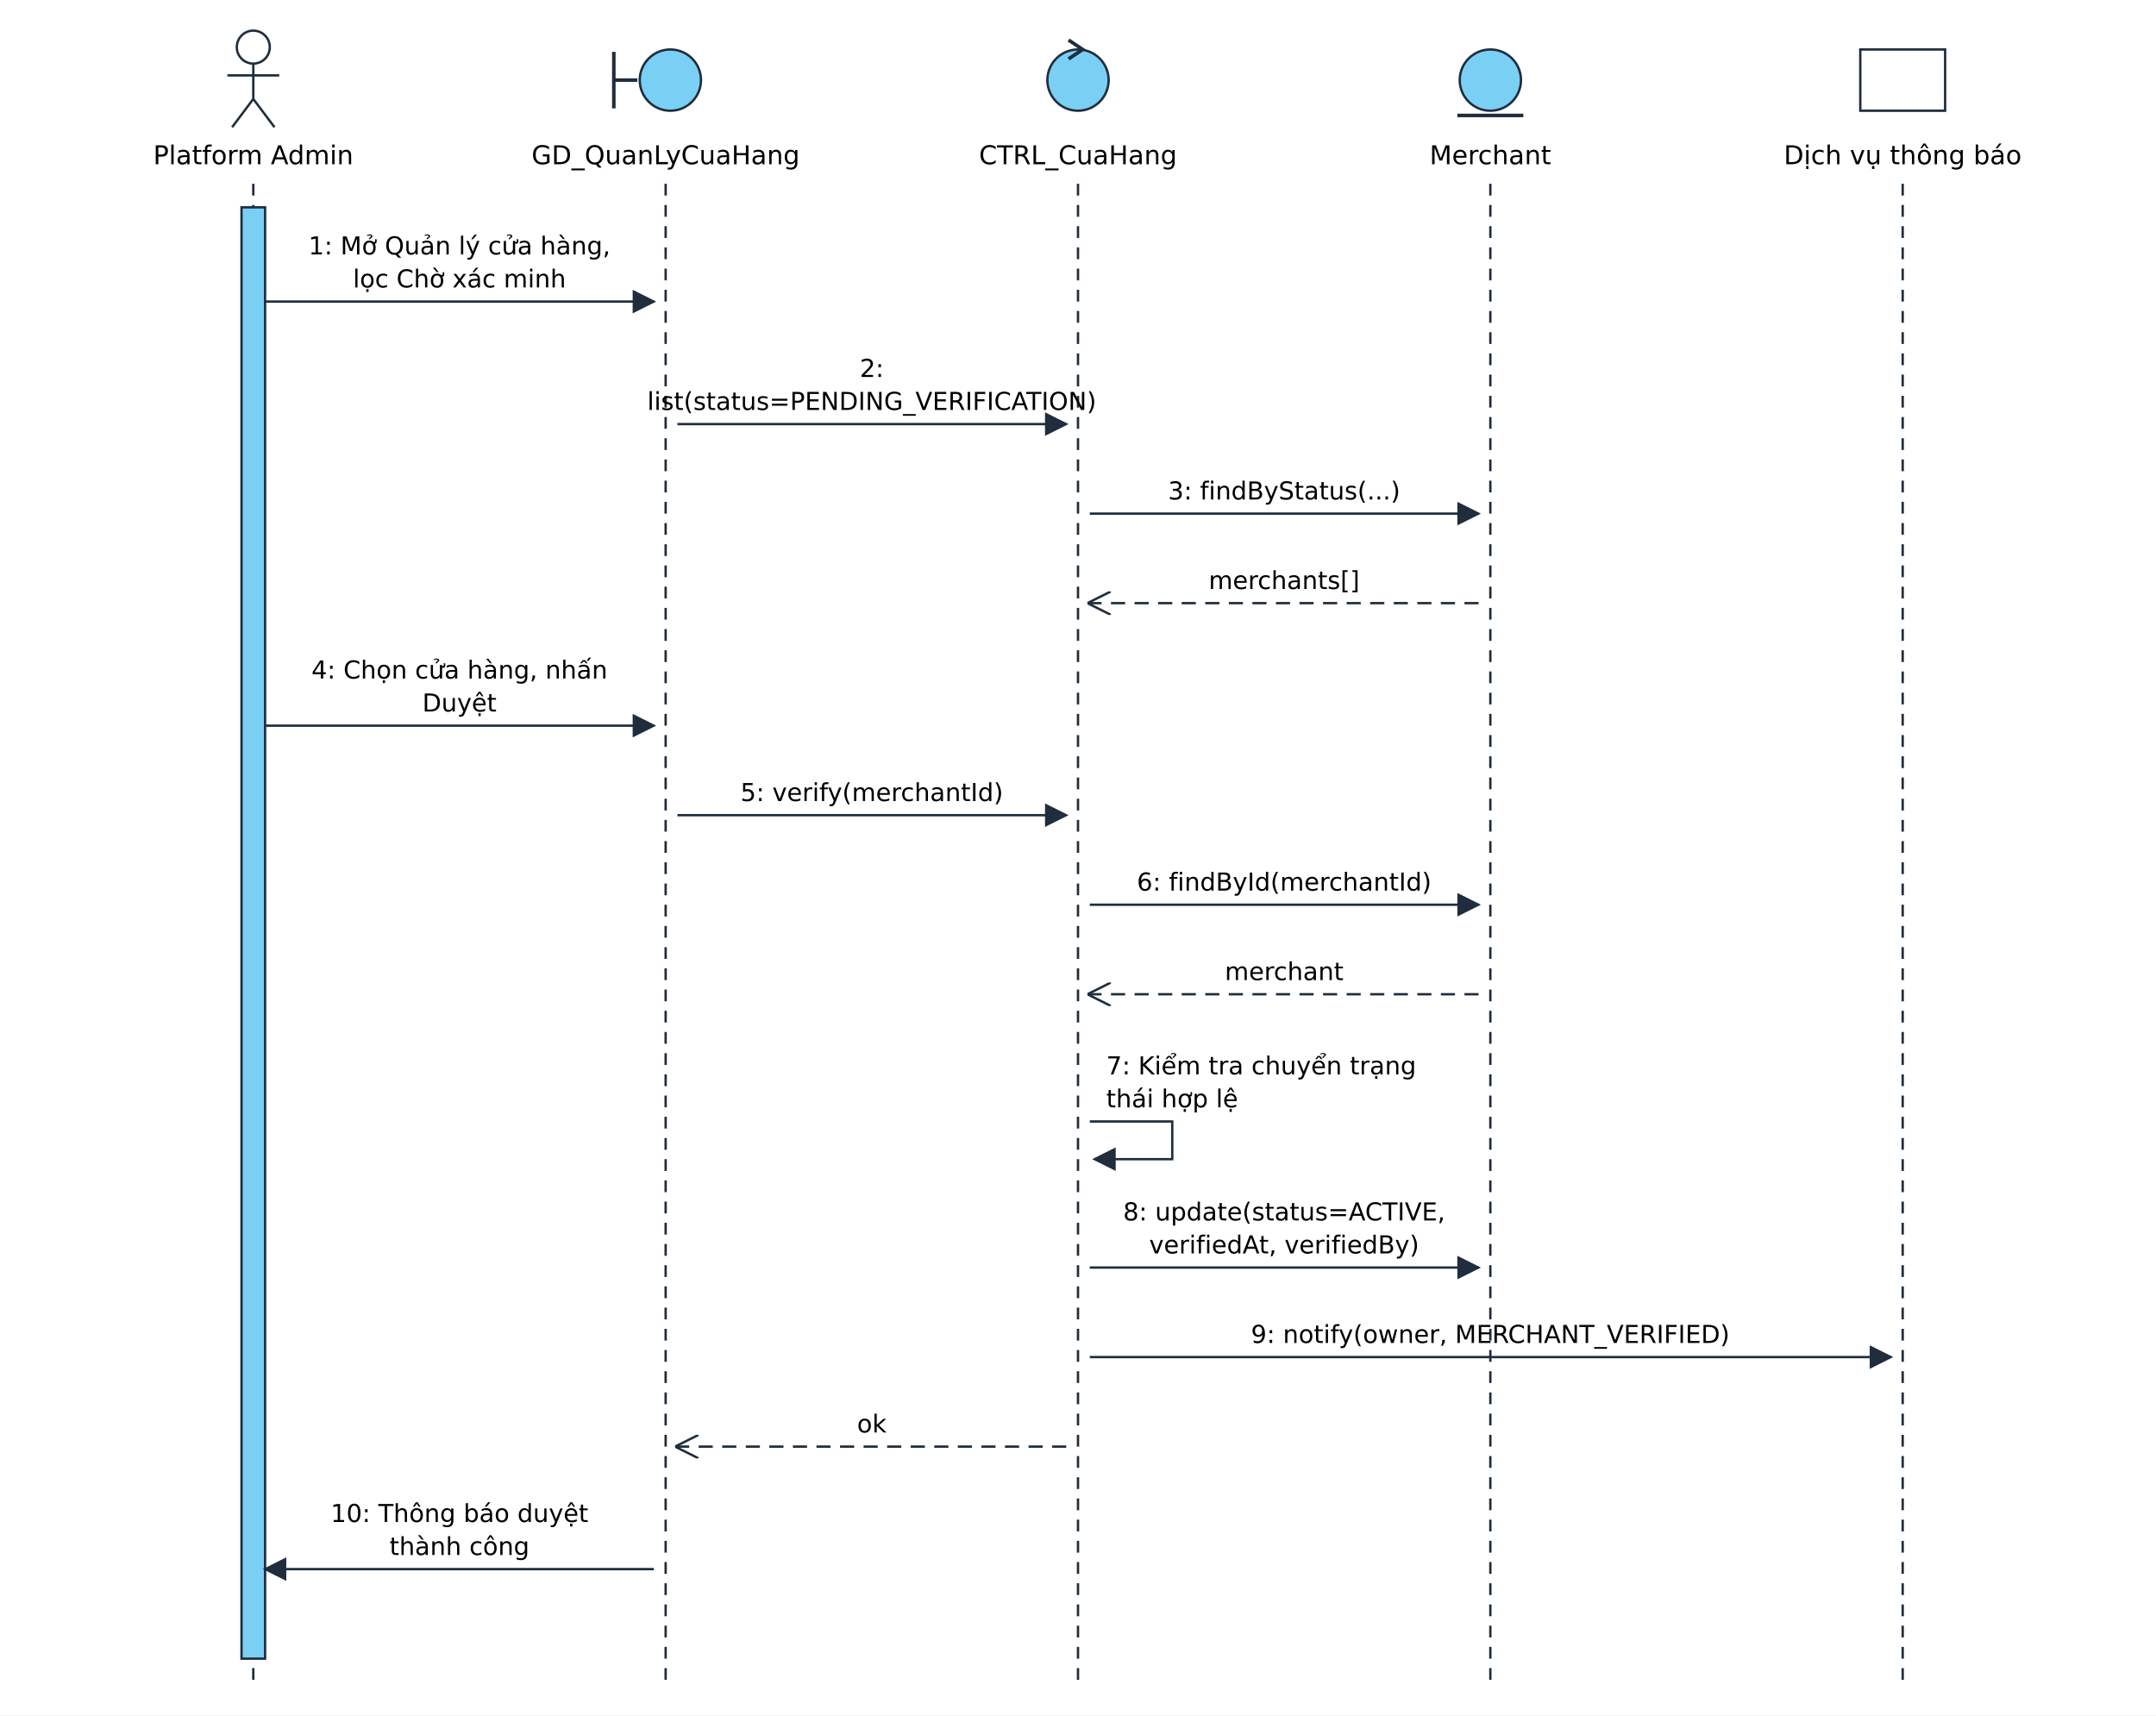
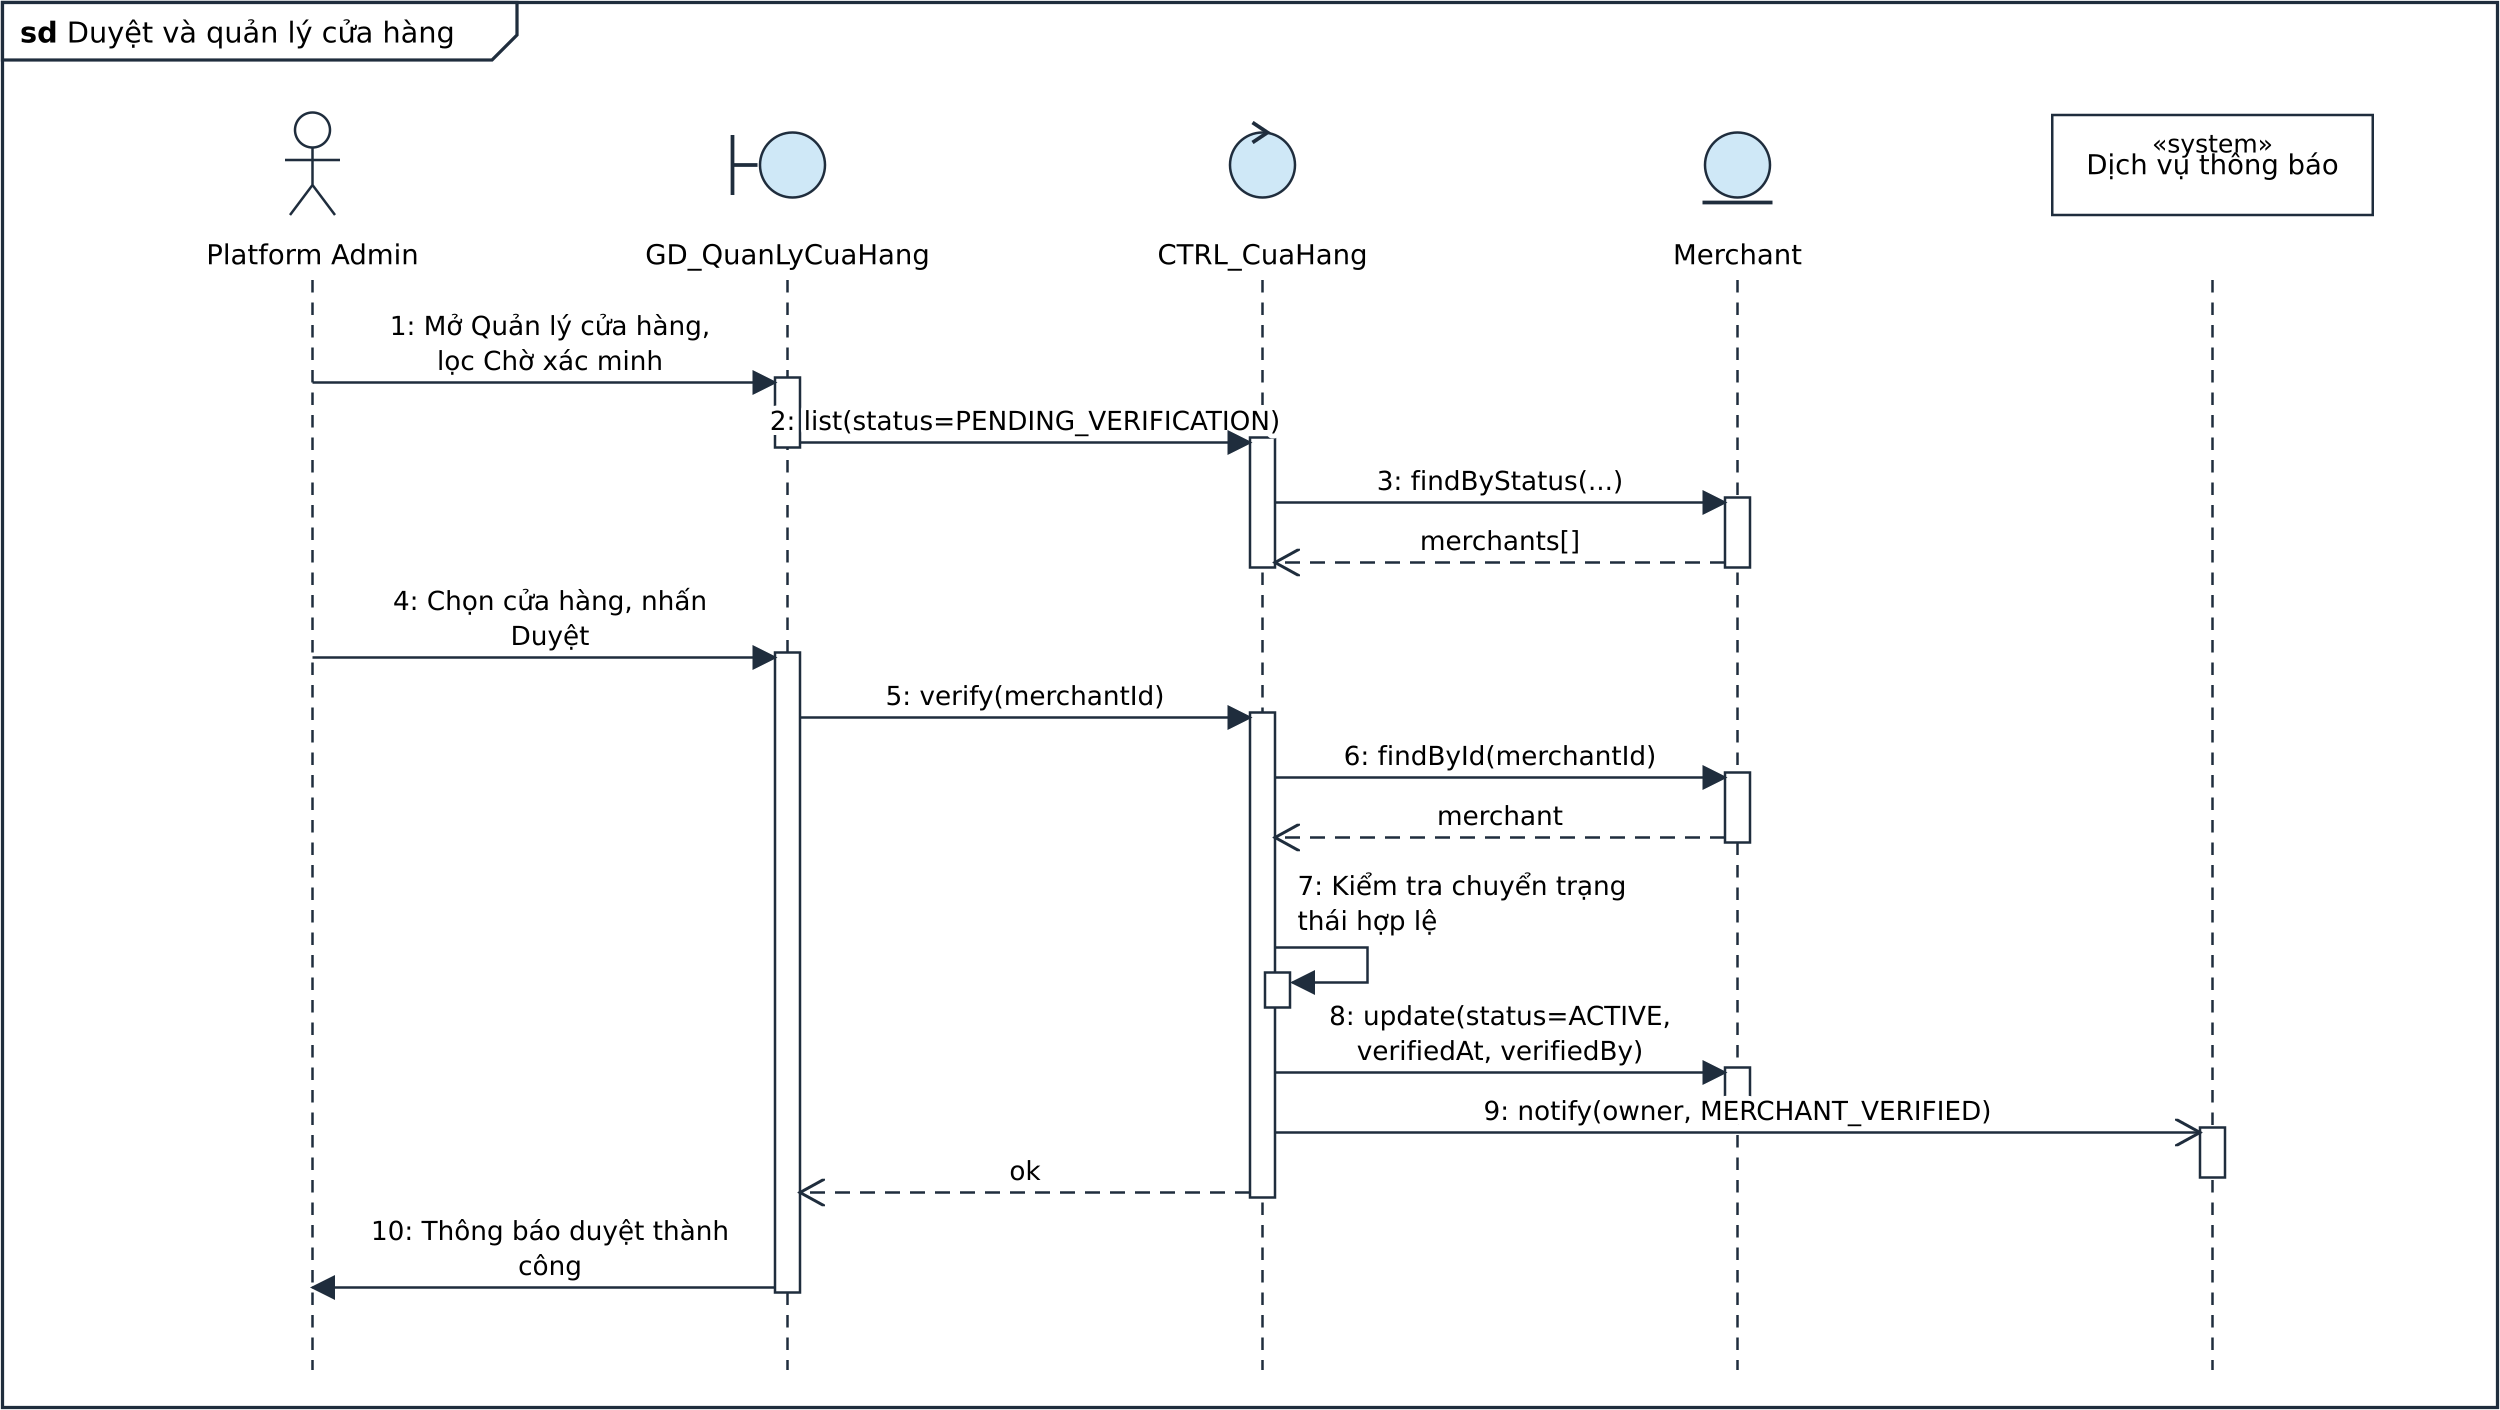
- <svg xmlns="http://www.w3.org/2000/svg" width="915" height="728" viewBox="0 0 915 728" font-family="DejaVu Sans, Arial, sans-serif">
+ <svg xmlns="http://www.w3.org/2000/svg" width="1000" height="564" viewBox="0 0 1000 564" font-family="DejaVu Sans, Arial, sans-serif">
  <defs>
    <marker id="arr" markerWidth="10" markerHeight="10" refX="9" refY="5" orient="auto">
      <path d="M0,0 L10,5 L0,10 Z" fill="#1f2d3d" />
    </marker>
-     <marker id="open" markerWidth="10" markerHeight="10" refX="9" refY="5" orient="auto">
-       <path d="M0,0 L10,5 L0,10" fill="none" stroke="#1f2d3d" />
+     <marker id="open" markerWidth="11" markerHeight="11" refX="10" refY="5.5" orient="auto">
+       <path d="M0,0 L10,5.5 L0,11" fill="none" stroke="#1f2d3d" stroke-width="1.2" />
    </marker>
  </defs>
-   <rect width="915" height="728" fill="#fff" />
-   <circle cx="107.5" cy="20" r="7" fill="#fff" stroke="#1f2d3d" />
-   <path d="M107.5,27 L107.5,42 M96.5,32 L118.5,32 M107.5,42 L98.5,54 M107.5,42 L116.5,54" stroke="#1f2d3d" fill="none" />
-   <text x="107.5" y="69.7" font-size="11" font-weight="normal" text-anchor="middle">Platform Admin</text>
-   <line x1="107.5" y1="78" x2="107.5" y2="714" stroke="#1f2d3d" stroke-dasharray="5,4" />
-   <line x1="260.5" y1="22" x2="260.5" y2="46" stroke="#1f2d3d" stroke-width="1.5" />
-   <line x1="260.5" y1="34" x2="270.5" y2="34" stroke="#1f2d3d" stroke-width="1.5" />
-   <circle cx="284.5" cy="34" r="13" fill="#7acff5" stroke="#1f2d3d" />
-   <text x="282.5" y="69.7" font-size="11" font-weight="normal" text-anchor="middle">GD_QuanLyCuaHang</text>
-   <line x1="282.5" y1="78" x2="282.5" y2="714" stroke="#1f2d3d" stroke-dasharray="5,4" />
-   <circle cx="457.5" cy="34" r="13" fill="#7acff5" stroke="#1f2d3d" />
-   <path d="M453.5,17 L459.5,21 L453.5,25" fill="none" stroke="#1f2d3d" stroke-width="1.5" />
-   <text x="457.5" y="69.7" font-size="11" font-weight="normal" text-anchor="middle">CTRL_CuaHang</text>
-   <line x1="457.5" y1="78" x2="457.5" y2="714" stroke="#1f2d3d" stroke-dasharray="5,4" />
-   <circle cx="632.5" cy="34" r="13" fill="#7acff5" stroke="#1f2d3d" />
-   <line x1="618.5" y1="49" x2="646.5" y2="49" stroke="#1f2d3d" stroke-width="1.5" />
-   <text x="632.5" y="69.7" font-size="11" font-weight="normal" text-anchor="middle">Merchant</text>
-   <line x1="632.5" y1="78" x2="632.5" y2="714" stroke="#1f2d3d" stroke-dasharray="5,4" />
-   <rect x="789.5" y="21" width="36" height="26" fill="#fff" stroke="#1f2d3d" />
-   <text x="807.5" y="69.7" font-size="11" font-weight="normal" text-anchor="middle">Dịch vụ thông báo</text>
-   <line x1="807.5" y1="78" x2="807.5" y2="714" stroke="#1f2d3d" stroke-dasharray="5,4" />
-   <rect x="102.5" y="88" width="10" height="616" fill="#7acff5" stroke="#1f2d3d" />
-   <text x="195.0" y="108" font-size="10.5" text-anchor="middle">1: Mở Quản lý cửa hàng,</text>
-   <text x="195.0" y="122" font-size="10.5" text-anchor="middle">lọc Chờ xác minh</text>
-   <line x1="112.5" y1="128" x2="277.5" y2="128" stroke="#1f2d3d" marker-end="url(#arr)" />
-   <text x="370.0" y="160" font-size="10.5" text-anchor="middle">2:</text>
-   <text x="370.0" y="174" font-size="10.5" text-anchor="middle">list(status=PENDING_VERIFICATION)</text>
-   <line x1="287.5" y1="180" x2="452.5" y2="180" stroke="#1f2d3d" marker-end="url(#arr)" />
-   <text x="545.0" y="212" font-size="10.5" text-anchor="middle">3: findByStatus(...)</text>
-   <line x1="462.5" y1="218" x2="627.5" y2="218" stroke="#1f2d3d" marker-end="url(#arr)" />
-   <text x="545.0" y="250" font-size="10.5" text-anchor="middle">merchants[]</text>
-   <line x1="627.5" y1="256" x2="462.5" y2="256" stroke="#1f2d3d" stroke-dasharray="6,4" marker-end="url(#open)" />
-   <text x="195.0" y="288" font-size="10.5" text-anchor="middle">4: Chọn cửa hàng, nhấn</text>
-   <text x="195.0" y="302" font-size="10.5" text-anchor="middle">Duyệt</text>
-   <line x1="112.5" y1="308" x2="277.5" y2="308" stroke="#1f2d3d" marker-end="url(#arr)" />
-   <text x="370.0" y="340" font-size="10.5" text-anchor="middle">5: verify(merchantId)</text>
-   <line x1="287.5" y1="346" x2="452.5" y2="346" stroke="#1f2d3d" marker-end="url(#arr)" />
-   <text x="545.0" y="378" font-size="10.5" text-anchor="middle">6: findById(merchantId)</text>
-   <line x1="462.5" y1="384" x2="627.5" y2="384" stroke="#1f2d3d" marker-end="url(#arr)" />
-   <text x="545.0" y="416" font-size="10.5" text-anchor="middle">merchant</text>
-   <line x1="627.5" y1="422" x2="462.5" y2="422" stroke="#1f2d3d" stroke-dasharray="6,4" marker-end="url(#open)" />
-   <text x="469.5" y="456" font-size="10.5">7: Kiểm tra chuyển trạng</text>
-   <text x="469.5" y="470" font-size="10.5">thái hợp lệ</text>
-   <path d="M462.5,476 L497.5,476 L497.5,492 L464.5,492" fill="none" stroke="#1f2d3d" marker-end="url(#arr)" />
-   <text x="545.0" y="518" font-size="10.5" text-anchor="middle">8: update(status=ACTIVE,</text>
-   <text x="545.0" y="532" font-size="10.5" text-anchor="middle">verifiedAt, verifiedBy)</text>
-   <line x1="462.5" y1="538" x2="627.5" y2="538" stroke="#1f2d3d" marker-end="url(#arr)" />
-   <text x="632.5" y="570" font-size="10.5" text-anchor="middle">9: notify(owner, MERCHANT_VERIFIED)</text>
-   <line x1="462.5" y1="576" x2="802.5" y2="576" stroke="#1f2d3d" marker-end="url(#arr)" />
-   <text x="370.0" y="608" font-size="10.5" text-anchor="middle">ok</text>
-   <line x1="452.5" y1="614" x2="287.5" y2="614" stroke="#1f2d3d" stroke-dasharray="6,4" marker-end="url(#open)" />
-   <text x="195.0" y="646" font-size="10.5" text-anchor="middle">10: Thông báo duyệt</text>
-   <text x="195.0" y="660" font-size="10.5" text-anchor="middle">thành công</text>
-   <line x1="277.5" y1="666" x2="112.5" y2="666" stroke="#1f2d3d" marker-end="url(#arr)" />
+   <rect width="1000" height="564" fill="#fff" />
+   <rect x="1" y="1" width="998" height="562" fill="none" stroke="#1f2d3d" stroke-width="1.3" />
+   <path d="M1,1 L206.8,1 L206.8,14 L196.8,24 L1,24 Z" fill="#fff" stroke="#1f2d3d" stroke-width="1.3" />
+   <text x="8" y="17" font-size="11.5">
+     <tspan font-weight="bold">sd</tspan> Duyệt và quản lý cửa hàng</text>
+   <circle cx="125.0" cy="52" r="7" fill="#fff" stroke="#1f2d3d" />
+   <path d="M125.0,59 L125.0,74 M114.0,64 L136.0,64 M125.0,74 L116.0,86 M125.0,74 L134.0,86" stroke="#1f2d3d" fill="none" />
+   <text x="125.0" y="105.7" font-size="11" font-weight="normal" text-anchor="middle">Platform Admin</text>
+   <line x1="125.0" y1="112" x2="125.0" y2="548" stroke="#1f2d3d" stroke-dasharray="5,4" />
+   <line x1="293.0" y1="54" x2="293.0" y2="78" stroke="#1f2d3d" stroke-width="1.5" />
+   <line x1="293.0" y1="66" x2="303.0" y2="66" stroke="#1f2d3d" stroke-width="1.5" />
+   <circle cx="317.0" cy="66" r="13" fill="#cfe8f7" stroke="#1f2d3d" />
+   <text x="315.0" y="105.7" font-size="11" font-weight="normal" text-anchor="middle">GD_QuanLyCuaHang</text>
+   <line x1="315.0" y1="112" x2="315.0" y2="548" stroke="#1f2d3d" stroke-dasharray="5,4" />
+   <circle cx="505.0" cy="66" r="13" fill="#cfe8f7" stroke="#1f2d3d" />
+   <path d="M501.0,49 L507.0,53 L501.0,57" fill="none" stroke="#1f2d3d" stroke-width="1.5" />
+   <text x="505.0" y="105.7" font-size="11" font-weight="normal" text-anchor="middle">CTRL_CuaHang</text>
+   <line x1="505.0" y1="112" x2="505.0" y2="548" stroke="#1f2d3d" stroke-dasharray="5,4" />
+   <circle cx="695.0" cy="66" r="13" fill="#cfe8f7" stroke="#1f2d3d" />
+   <line x1="681.0" y1="81" x2="709.0" y2="81" stroke="#1f2d3d" stroke-width="1.5" />
+   <text x="695.0" y="105.7" font-size="11" font-weight="normal" text-anchor="middle">Merchant</text>
+   <line x1="695.0" y1="112" x2="695.0" y2="548" stroke="#1f2d3d" stroke-dasharray="5,4" />
+   <rect x="820.9" y="46" width="128.2" height="40" fill="#fff" stroke="#1f2d3d" />
+   <text x="885.0" y="61" font-size="10" text-anchor="middle">«system»</text>
+   <text x="885.0" y="69.7" font-size="11" font-weight="normal" text-anchor="middle">Dịch vụ thông báo</text>
+   <line x1="885.0" y1="112" x2="885.0" y2="548" stroke="#1f2d3d" stroke-dasharray="5,4" />
+   <rect x="310.0" y="151" width="10" height="28" fill="#fff" stroke="#1f2d3d" />
+   <rect x="500.0" y="175" width="10" height="52" fill="#fff" stroke="#1f2d3d" />
+   <rect x="690.0" y="199" width="10" height="28" fill="#fff" stroke="#1f2d3d" />
+   <rect x="310.0" y="261" width="10" height="256" fill="#fff" stroke="#1f2d3d" />
+   <rect x="500.0" y="285" width="10" height="194" fill="#fff" stroke="#1f2d3d" />
+   <rect x="690.0" y="309" width="10" height="28" fill="#fff" stroke="#1f2d3d" />
+   <rect x="506.0" y="389" width="10" height="14" fill="#fff" stroke="#1f2d3d" />
+   <rect x="690.0" y="427" width="10" height="20" fill="#fff" stroke="#1f2d3d" />
+   <rect x="880.0" y="451" width="10" height="20" fill="#fff" stroke="#1f2d3d" />
+   <text x="220.0" y="134" font-size="10.5" text-anchor="middle" paint-order="stroke" stroke="#fff" stroke-width="4" stroke-linejoin="round">1: Mở Quản lý cửa hàng,</text>
+   <text x="220.0" y="148" font-size="10.5" text-anchor="middle" paint-order="stroke" stroke="#fff" stroke-width="4" stroke-linejoin="round">lọc Chờ xác minh</text>
+   <line x1="125.0" y1="153" x2="310.0" y2="153" stroke="#1f2d3d" marker-end="url(#arr)" />
+   <text x="410.0" y="172" font-size="10.5" text-anchor="middle" paint-order="stroke" stroke="#fff" stroke-width="4" stroke-linejoin="round">2: list(status=PENDING_VERIFICATION)</text>
+   <line x1="320.0" y1="177" x2="500.0" y2="177" stroke="#1f2d3d" marker-end="url(#arr)" />
+   <text x="600.0" y="196" font-size="10.5" text-anchor="middle" paint-order="stroke" stroke="#fff" stroke-width="4" stroke-linejoin="round">3: findByStatus(...)</text>
+   <line x1="510.0" y1="201" x2="690.0" y2="201" stroke="#1f2d3d" marker-end="url(#arr)" />
+   <text x="600.0" y="220" font-size="10.5" text-anchor="middle" paint-order="stroke" stroke="#fff" stroke-width="4" stroke-linejoin="round">merchants[]</text>
+   <line x1="690.0" y1="225" x2="510.0" y2="225" stroke="#1f2d3d" stroke-dasharray="6,4" marker-end="url(#open)" />
+   <text x="220.0" y="244" font-size="10.5" text-anchor="middle" paint-order="stroke" stroke="#fff" stroke-width="4" stroke-linejoin="round">4: Chọn cửa hàng, nhấn</text>
+   <text x="220.0" y="258" font-size="10.5" text-anchor="middle" paint-order="stroke" stroke="#fff" stroke-width="4" stroke-linejoin="round">Duyệt</text>
+   <line x1="125.0" y1="263" x2="310.0" y2="263" stroke="#1f2d3d" marker-end="url(#arr)" />
+   <text x="410.0" y="282" font-size="10.5" text-anchor="middle" paint-order="stroke" stroke="#fff" stroke-width="4" stroke-linejoin="round">5: verify(merchantId)</text>
+   <line x1="320.0" y1="287" x2="500.0" y2="287" stroke="#1f2d3d" marker-end="url(#arr)" />
+   <text x="600.0" y="306" font-size="10.5" text-anchor="middle" paint-order="stroke" stroke="#fff" stroke-width="4" stroke-linejoin="round">6: findById(merchantId)</text>
+   <line x1="510.0" y1="311" x2="690.0" y2="311" stroke="#1f2d3d" marker-end="url(#arr)" />
+   <text x="600.0" y="330" font-size="10.5" text-anchor="middle" paint-order="stroke" stroke="#fff" stroke-width="4" stroke-linejoin="round">merchant</text>
+   <line x1="690.0" y1="335" x2="510.0" y2="335" stroke="#1f2d3d" stroke-dasharray="6,4" marker-end="url(#open)" />
+   <text x="519.0" y="358" font-size="10.5" paint-order="stroke" stroke="#fff" stroke-width="4" stroke-linejoin="round">7: Kiểm tra chuyển trạng</text>
+   <text x="519.0" y="372" font-size="10.5" paint-order="stroke" stroke="#fff" stroke-width="4" stroke-linejoin="round">thái hợp lệ</text>
+   <path d="M510.0,379 L547.0,379 L547.0,393 L517.0,393" fill="none" stroke="#1f2d3d" marker-end="url(#arr)" />
+   <text x="600.0" y="410" font-size="10.5" text-anchor="middle" paint-order="stroke" stroke="#fff" stroke-width="4" stroke-linejoin="round">8: update(status=ACTIVE,</text>
+   <text x="600.0" y="424" font-size="10.5" text-anchor="middle" paint-order="stroke" stroke="#fff" stroke-width="4" stroke-linejoin="round">verifiedAt, verifiedBy)</text>
+   <line x1="510.0" y1="429" x2="690.0" y2="429" stroke="#1f2d3d" marker-end="url(#arr)" />
+   <text x="695.0" y="448" font-size="10.5" text-anchor="middle" paint-order="stroke" stroke="#fff" stroke-width="4" stroke-linejoin="round">9: notify(owner, MERCHANT_VERIFIED)</text>
+   <line x1="510.0" y1="453" x2="880.0" y2="453" stroke="#1f2d3d" marker-end="url(#open)" />
+   <text x="410.0" y="472" font-size="10.5" text-anchor="middle" paint-order="stroke" stroke="#fff" stroke-width="4" stroke-linejoin="round">ok</text>
+   <line x1="500.0" y1="477" x2="320.0" y2="477" stroke="#1f2d3d" stroke-dasharray="6,4" marker-end="url(#open)" />
+   <text x="220.0" y="496" font-size="10.5" text-anchor="middle" paint-order="stroke" stroke="#fff" stroke-width="4" stroke-linejoin="round">10: Thông báo duyệt thành</text>
+   <text x="220.0" y="510" font-size="10.5" text-anchor="middle" paint-order="stroke" stroke="#fff" stroke-width="4" stroke-linejoin="round">công</text>
+   <line x1="310.0" y1="515" x2="125.0" y2="515" stroke="#1f2d3d" marker-end="url(#arr)" />
</svg>
